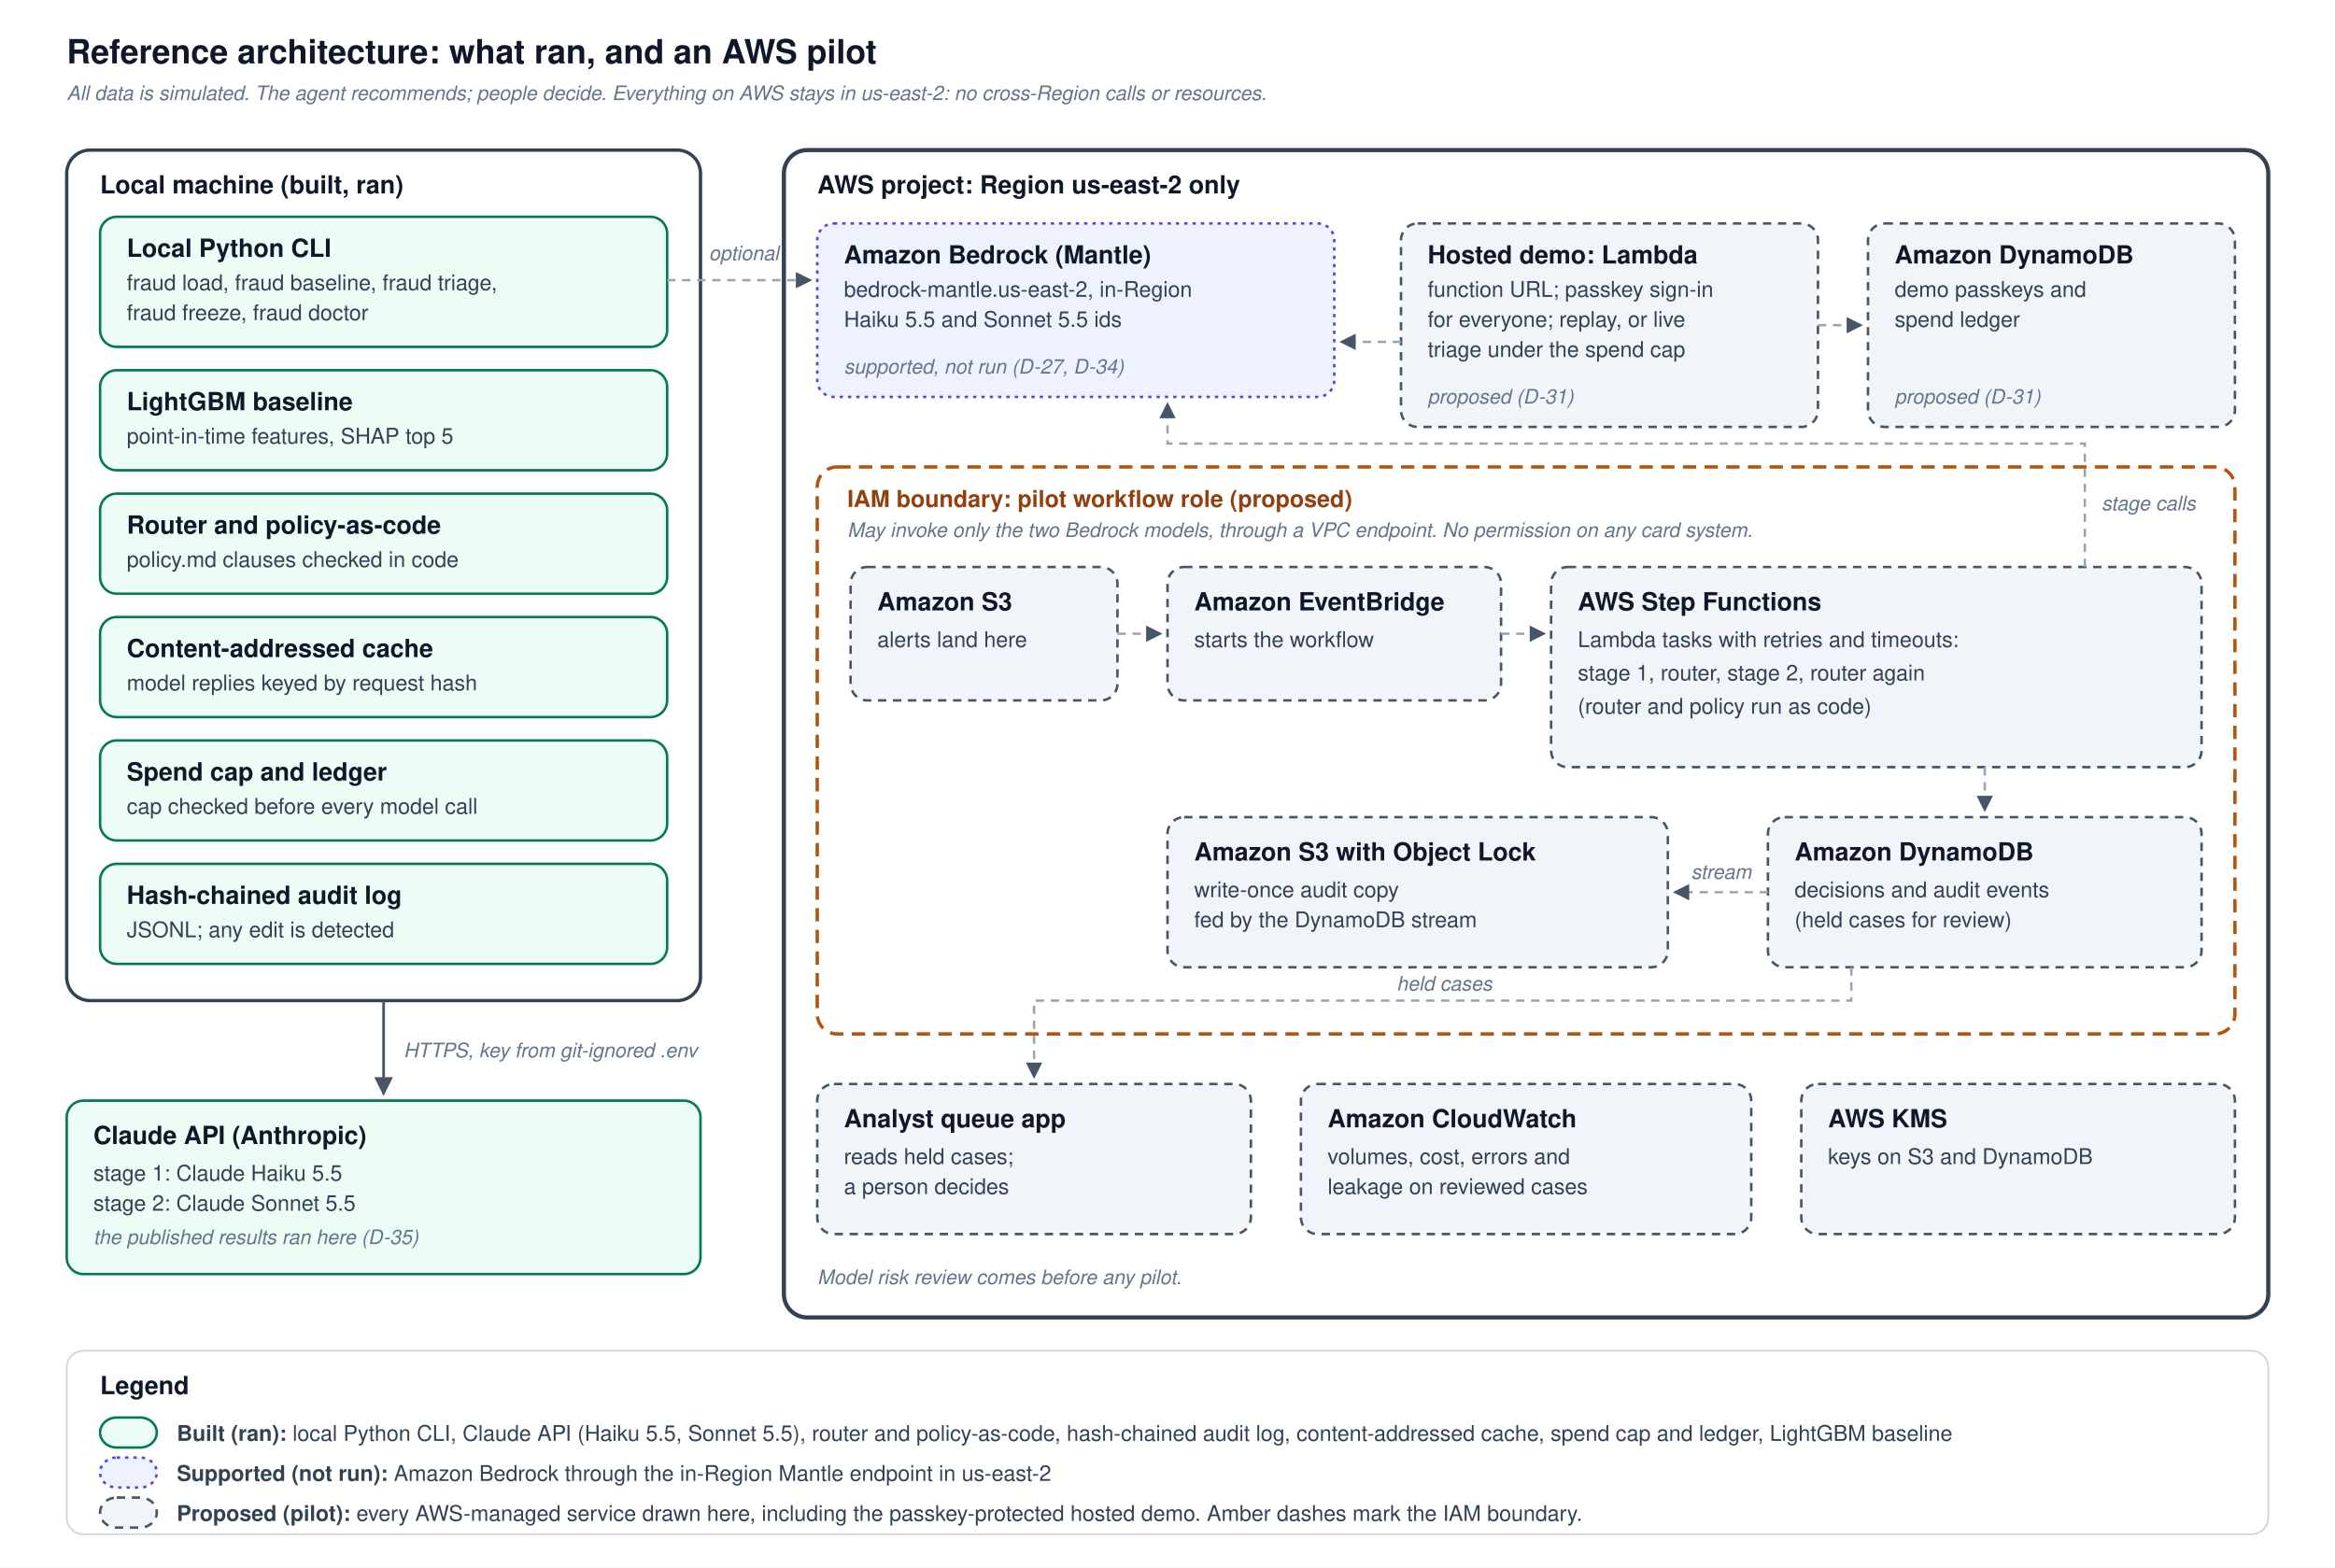
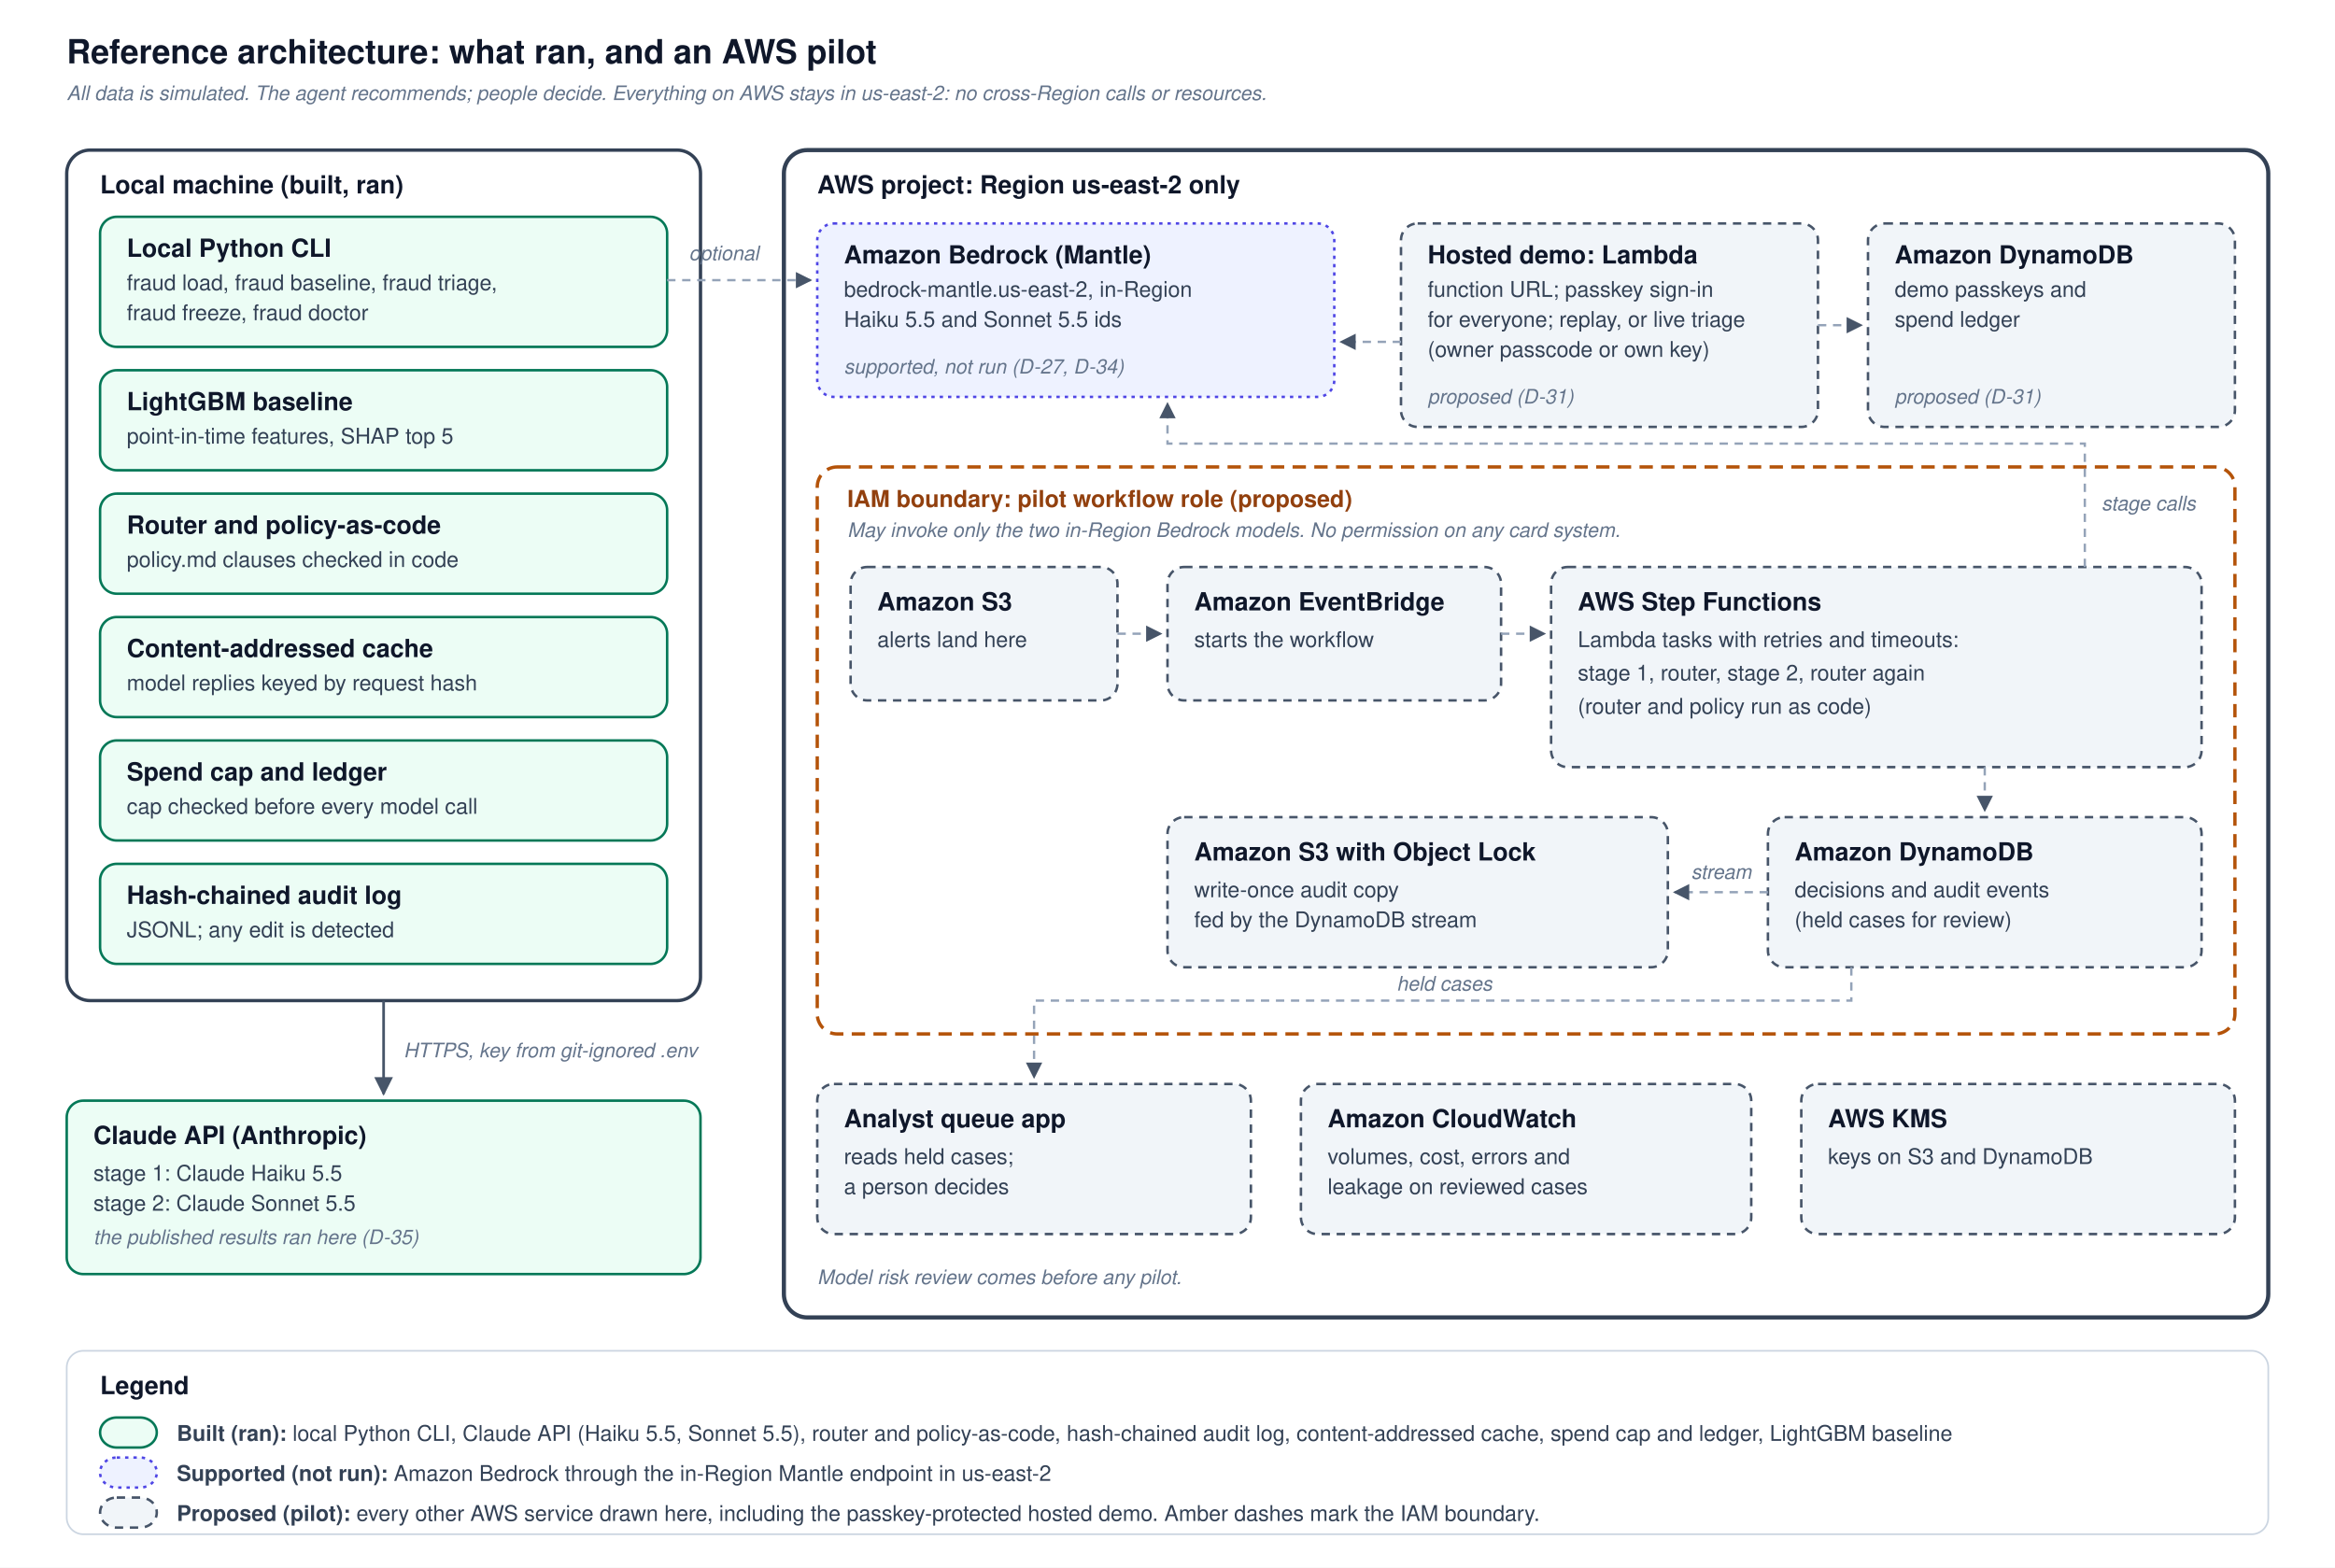
<svg xmlns="http://www.w3.org/2000/svg" viewBox="0 0 1400 940" width="1400" height="940" role="img" aria-labelledby="t d">
  <defs>
    <marker id="a" viewBox="0 0 10 10" refX="9" refY="5" markerWidth="7" markerHeight="7" orient="auto-start-reverse">
      <path d="M0,0 L10,5 L0,10 z" fill="#475569" />
    </marker>
    <style>
      .box{fill:#ffffff;stroke:#334155;stroke-width:1.5;rx:10}
      .agent{fill:#eef2ff;stroke:#4f46e5;stroke-dasharray:2 3}
      .gate{fill:none;stroke:#b45309;stroke-width:2;stroke-dasharray:8 5}
      .out{fill:#ecfdf5;stroke:#047857}
      .eval{fill:#f1f5f9;stroke:#475569;stroke-dasharray:5 4}
      .panel{fill:#ffffff;stroke:#334155;stroke-width:2;rx:14}
      .h{font:600 15px system-ui,-apple-system,Segoe UI,Helvetica,Arial,sans-serif;fill:#0f172a}
      .s{font:13px system-ui,-apple-system,Segoe UI,Helvetica,Arial,sans-serif;fill:#334155}
      .note{font:italic 12px system-ui,-apple-system,Segoe UI,Helvetica,Arial,sans-serif;fill:#64748b}
      .iam{font:600 14px system-ui,-apple-system,Segoe UI,Helvetica,Arial,sans-serif;fill:#92400e}
      .ln{stroke:#475569;stroke-width:1.6;fill:none;marker-end:url(#a)}
      .dash{stroke:#94a3b8;stroke-width:1.4;fill:none;stroke-dasharray:5 4;marker-end:url(#a)}
    </style>
  </defs>
  <rect width="1400" height="940" fill="#ffffff" />
  <text x="40" y="38" class="h" style="font-size:20px">Reference architecture: what ran, and an AWS pilot</text>
  <text x="40" y="60" class="note">All data is simulated. The agent recommends; people decide. Everything on AWS stays in us-east-2: no cross-Region calls or resources.</text>
  <rect x="40" y="90" width="380" height="510" class="panel" />
  <text x="60" y="116" class="h">Local machine (built, ran)</text>
  <rect x="60" y="130" width="340" height="78" class="box out" />
  <text x="76" y="154" class="h">Local Python CLI</text>
  <text x="76" y="174" class="s">fraud load, fraud baseline, fraud triage,</text>
  <text x="76" y="192" class="s">fraud freeze, fraud doctor</text>
  <rect x="60" y="222" width="340" height="60" class="box out" />
  <text x="76" y="246" class="h">LightGBM baseline</text>
  <text x="76" y="266" class="s">point-in-time features, SHAP top 5</text>
  <rect x="60" y="296" width="340" height="60" class="box out" />
  <text x="76" y="320" class="h">Router and policy-as-code</text>
  <text x="76" y="340" class="s">policy.md clauses checked in code</text>
  <rect x="60" y="370" width="340" height="60" class="box out" />
  <text x="76" y="394" class="h">Content-addressed cache</text>
  <text x="76" y="414" class="s">model replies keyed by request hash</text>
  <rect x="60" y="444" width="340" height="60" class="box out" />
  <text x="76" y="468" class="h">Spend cap and ledger</text>
  <text x="76" y="488" class="s">cap checked before every model call</text>
  <rect x="60" y="518" width="340" height="60" class="box out" />
  <text x="76" y="542" class="h">Hash-chained audit log</text>
  <text x="76" y="562" class="s">JSONL; any edit is detected</text>
  <rect x="40" y="660" width="380" height="104" class="box out" />
  <text x="56" y="686" class="h">Claude API (Anthropic)</text>
  <text x="56" y="708" class="s">stage 1: Claude Haiku 5.5</text>
  <text x="56" y="726" class="s">stage 2: Claude Sonnet 5.5</text>
  <text x="56" y="746" class="note">the published results ran here (D-35)</text>
  <path d="M230 600 V656" class="ln" />
  <text x="242" y="634" class="note">HTTPS, key from git-ignored .env</text>
  <rect x="470" y="90" width="890" height="700" class="panel" style="stroke-width:2.5" />
  <text x="490" y="116" class="h">AWS project: Region us-east-2 only</text>
  <rect x="490" y="134" width="310" height="104" class="box agent" />
  <text x="506" y="158" class="h">Amazon Bedrock (Mantle)</text>
  <text x="506" y="178" class="s">bedrock-mantle.us-east-2, in-Region</text>
  <text x="506" y="196" class="s">Haiku 5.5 and Sonnet 5.5 ids</text>
  <text x="506" y="224" class="note">supported, not run (D-27, D-34)</text>
  <path d="M400 168 H486" class="dash" />
-   <text x="446" y="156" class="note" text-anchor="middle">optional</text>
+   <text x="434" y="156" class="note" text-anchor="middle">optional</text>
  <rect x="840" y="134" width="250" height="122" class="box eval" />
  <text x="856" y="158" class="h">Hosted demo: Lambda</text>
  <text x="856" y="178" class="s">function URL; passkey sign-in</text>
-   <text x="856" y="196" class="s">for everyone; replay, or live</text>
-   <text x="856" y="214" class="s">triage under the spend cap</text>
+   <text x="856" y="196" class="s">for everyone; replay, or live triage</text>
+   <text x="856" y="214" class="s">(owner passcode or own key)</text>
  <text x="856" y="242" class="note">proposed (D-31)</text>
  <rect x="1120" y="134" width="220" height="122" class="box eval" />
  <text x="1136" y="158" class="h">Amazon DynamoDB</text>
  <text x="1136" y="178" class="s">demo passkeys and</text>
  <text x="1136" y="196" class="s">spend ledger</text>
  <text x="1136" y="242" class="note">proposed (D-31)</text>
  <path d="M1090 195 H1116" class="dash" />
  <path d="M840 205 H804" class="dash" />
  <rect x="490" y="280" width="850" height="340" rx="12" class="gate" />
  <text x="508" y="304" class="iam">IAM boundary: pilot workflow role (proposed)</text>
-   <text x="508" y="322" class="note">May invoke only the two Bedrock models, through a VPC endpoint. No permission on any card system.</text>
+   <text x="508" y="322" class="note">May invoke only the two in-Region Bedrock models. No permission on any card system.</text>
  <rect x="510" y="340" width="160" height="80" class="box eval" />
  <text x="526" y="366" class="h">Amazon S3</text>
  <text x="526" y="388" class="s">alerts land here</text>
  <rect x="700" y="340" width="200" height="80" class="box eval" />
  <text x="716" y="366" class="h">Amazon EventBridge</text>
  <text x="716" y="388" class="s">starts the workflow</text>
  <rect x="930" y="340" width="390" height="120" class="box eval" />
  <text x="946" y="366" class="h">AWS Step Functions</text>
  <text x="946" y="388" class="s">Lambda tasks with retries and timeouts:</text>
  <text x="946" y="408" class="s">stage 1, router, stage 2, router again</text>
  <text x="946" y="428" class="s">(router and policy run as code)</text>
  <path d="M670 380 H696" class="dash" />
  <path d="M900 380 H926" class="dash" />
  <path d="M1250 340 V266 H700 V242" class="dash" />
  <text x="1260" y="306" class="note">stage calls</text>
  <rect x="1060" y="490" width="260" height="90" class="box eval" />
  <text x="1076" y="516" class="h">Amazon DynamoDB</text>
  <text x="1076" y="538" class="s">decisions and audit events</text>
  <text x="1076" y="556" class="s">(held cases for review)</text>
  <rect x="700" y="490" width="300" height="90" class="box eval" />
  <text x="716" y="516" class="h">Amazon S3 with Object Lock</text>
  <text x="716" y="538" class="s">write-once audit copy</text>
  <text x="716" y="556" class="s">fed by the DynamoDB stream</text>
  <path d="M1190 460 V486" class="dash" />
  <path d="M1060 535 H1004" class="dash" />
  <text x="1032" y="527" class="note" text-anchor="middle">stream</text>
  <rect x="490" y="650" width="260" height="90" class="box eval" />
  <text x="506" y="676" class="h">Analyst queue app</text>
  <text x="506" y="698" class="s">reads held cases;</text>
  <text x="506" y="716" class="s">a person decides</text>
  <rect x="780" y="650" width="270" height="90" class="box eval" />
  <text x="796" y="676" class="h">Amazon CloudWatch</text>
  <text x="796" y="698" class="s">volumes, cost, errors and</text>
  <text x="796" y="716" class="s">leakage on reviewed cases</text>
  <rect x="1080" y="650" width="260" height="90" class="box eval" />
  <text x="1096" y="676" class="h">AWS KMS</text>
  <text x="1096" y="698" class="s">keys on S3 and DynamoDB</text>
  <path d="M1110 580 V600 H620 V646" class="dash" />
  <text x="866" y="594" class="note" text-anchor="middle">held cases</text>
  <text x="490" y="770" class="note">Model risk review comes before any pilot.</text>
  <rect x="40" y="810" width="1320" height="110" rx="10" fill="#ffffff" stroke="#cbd5e1" />
  <text x="60" y="836" class="h">Legend</text>
  <rect x="60" y="850" width="34" height="18" class="box out" />
  <text x="106" y="864" class="s">
    <tspan font-weight="600">Built (ran):</tspan> local Python CLI, Claude API (Haiku 5.5, Sonnet 5.5), router and policy-as-code, hash-chained audit log, content-addressed cache, spend cap and ledger, LightGBM baseline</text>
  <rect x="60" y="874" width="34" height="18" class="box agent" />
  <text x="106" y="888" class="s">
    <tspan font-weight="600">Supported (not run):</tspan> Amazon Bedrock through the in-Region Mantle endpoint in us-east-2</text>
  <rect x="60" y="898" width="34" height="18" class="box eval" />
  <text x="106" y="912" class="s">
-     <tspan font-weight="600">Proposed (pilot):</tspan> every AWS-managed service drawn here, including the passkey-protected hosted demo. Amber dashes mark the IAM boundary.</text>
+     <tspan font-weight="600">Proposed (pilot):</tspan> every other AWS service drawn here, including the passkey-protected hosted demo. Amber dashes mark the IAM boundary.</text>
</svg>
